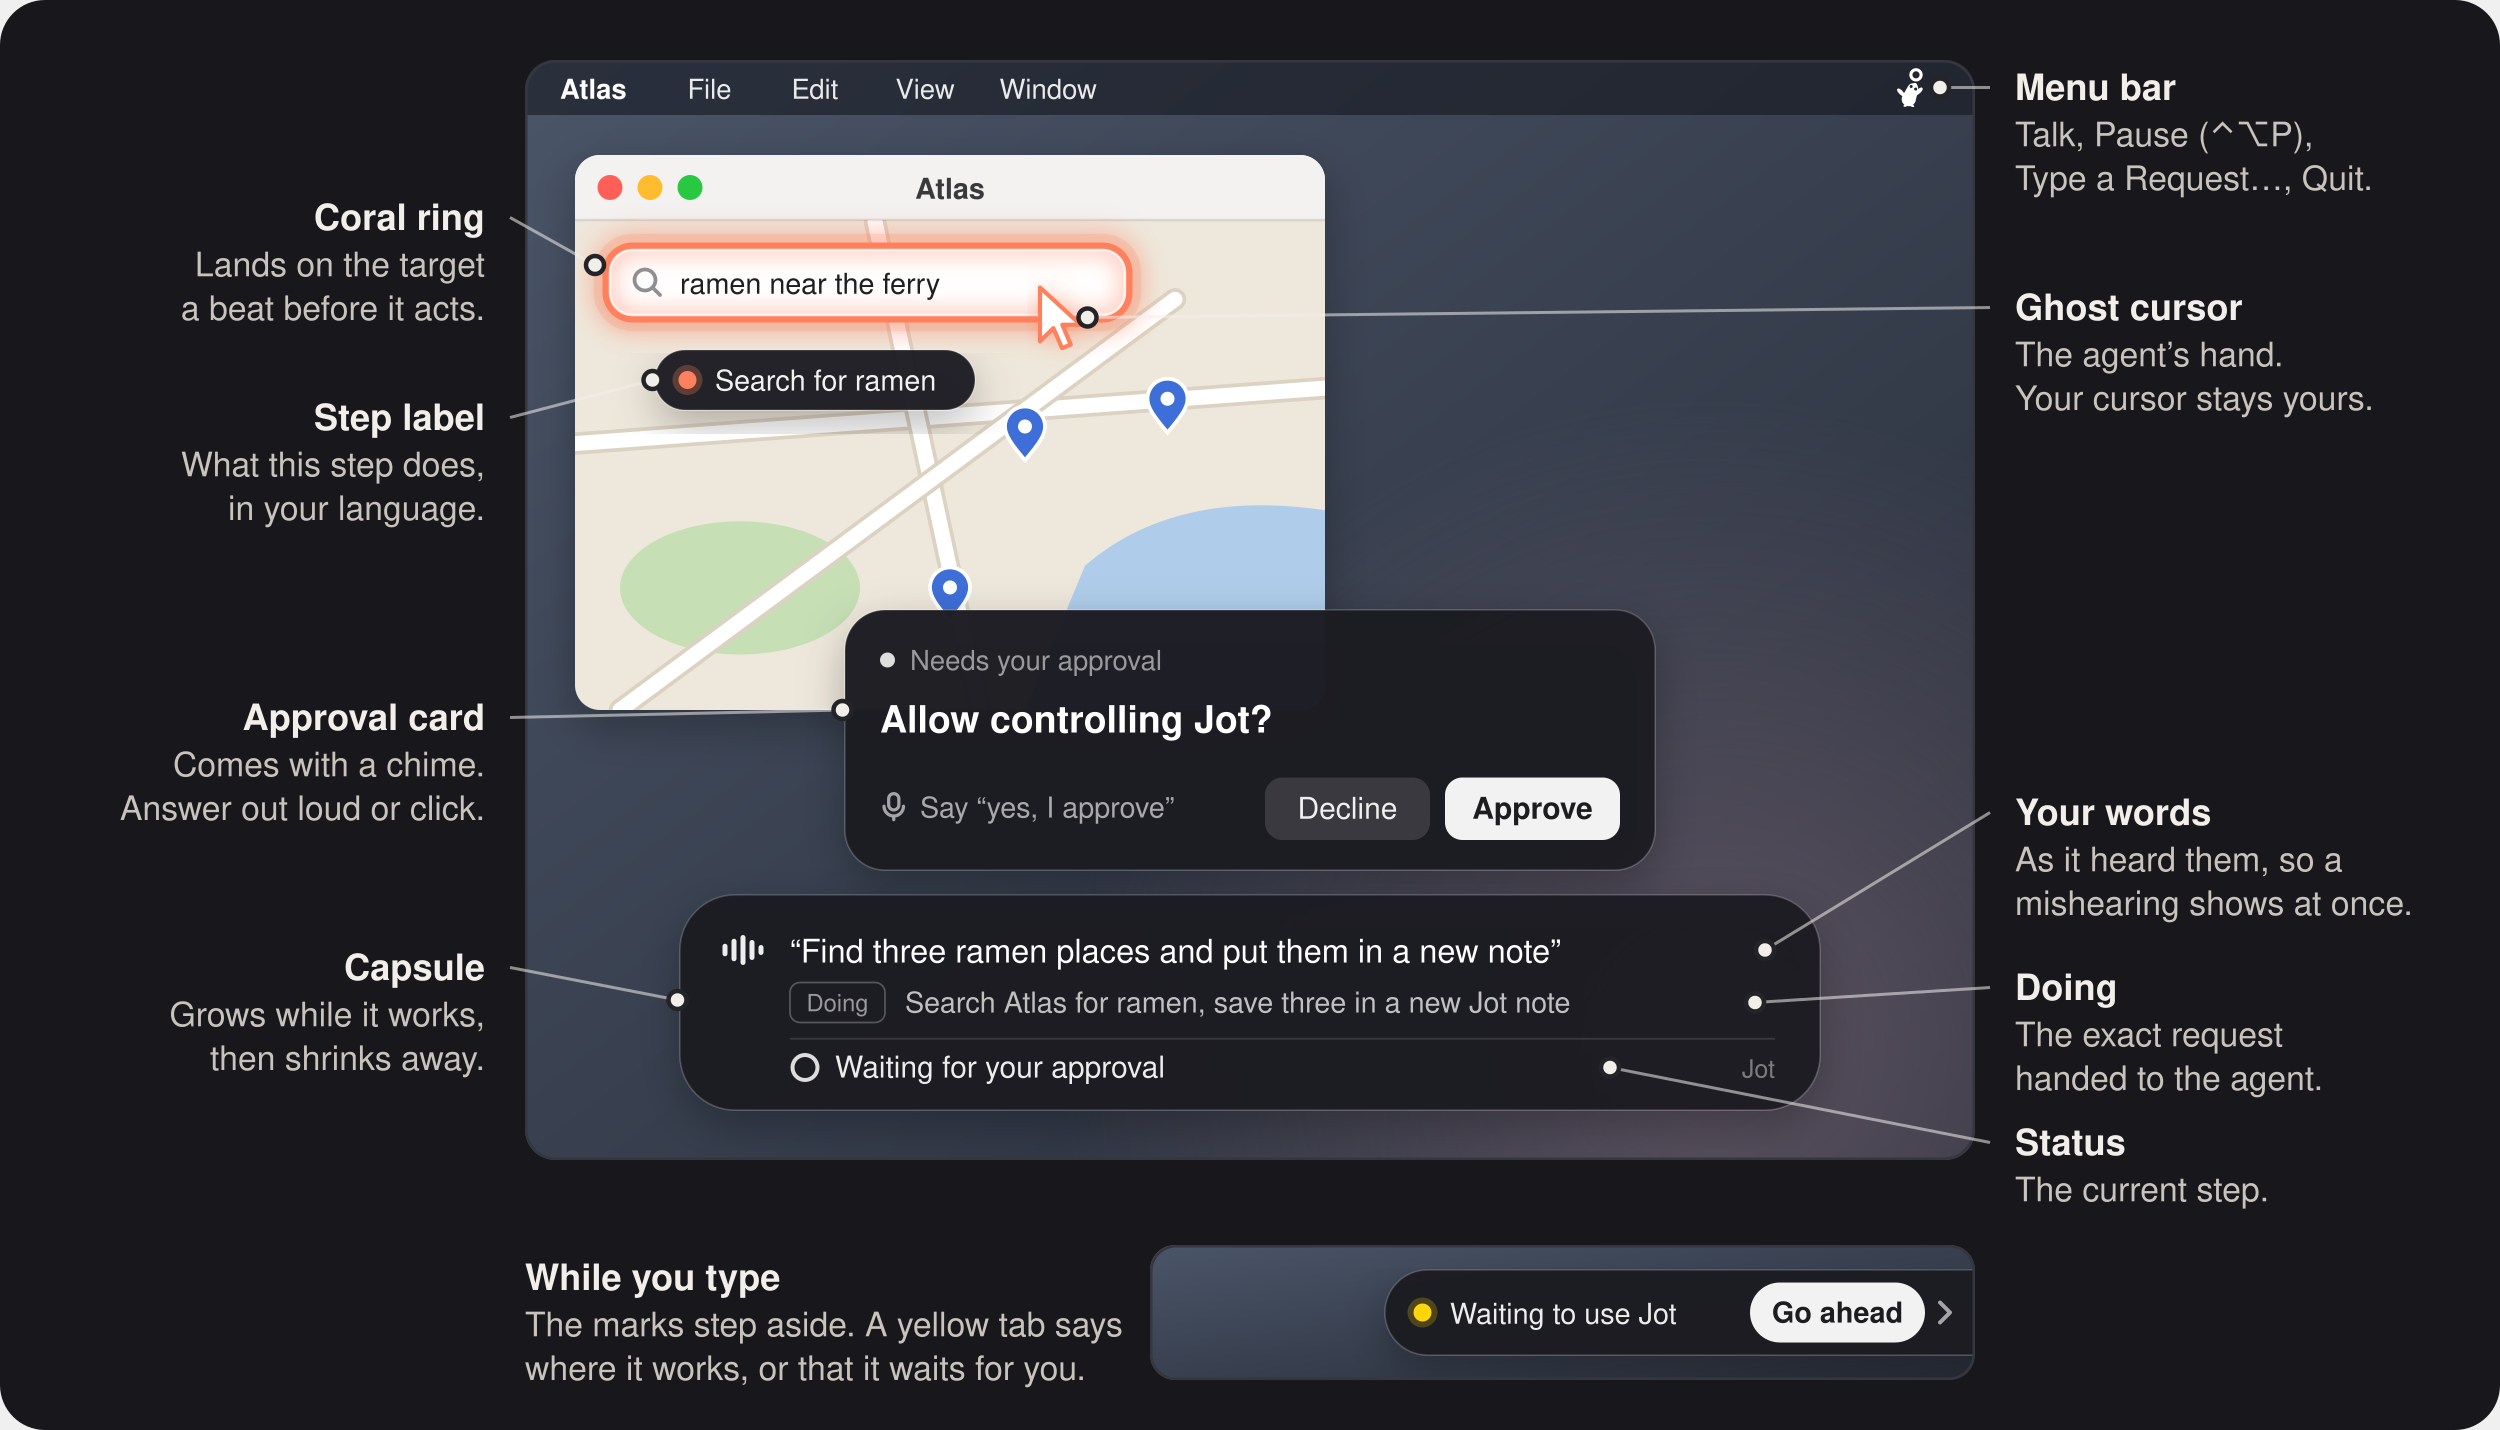
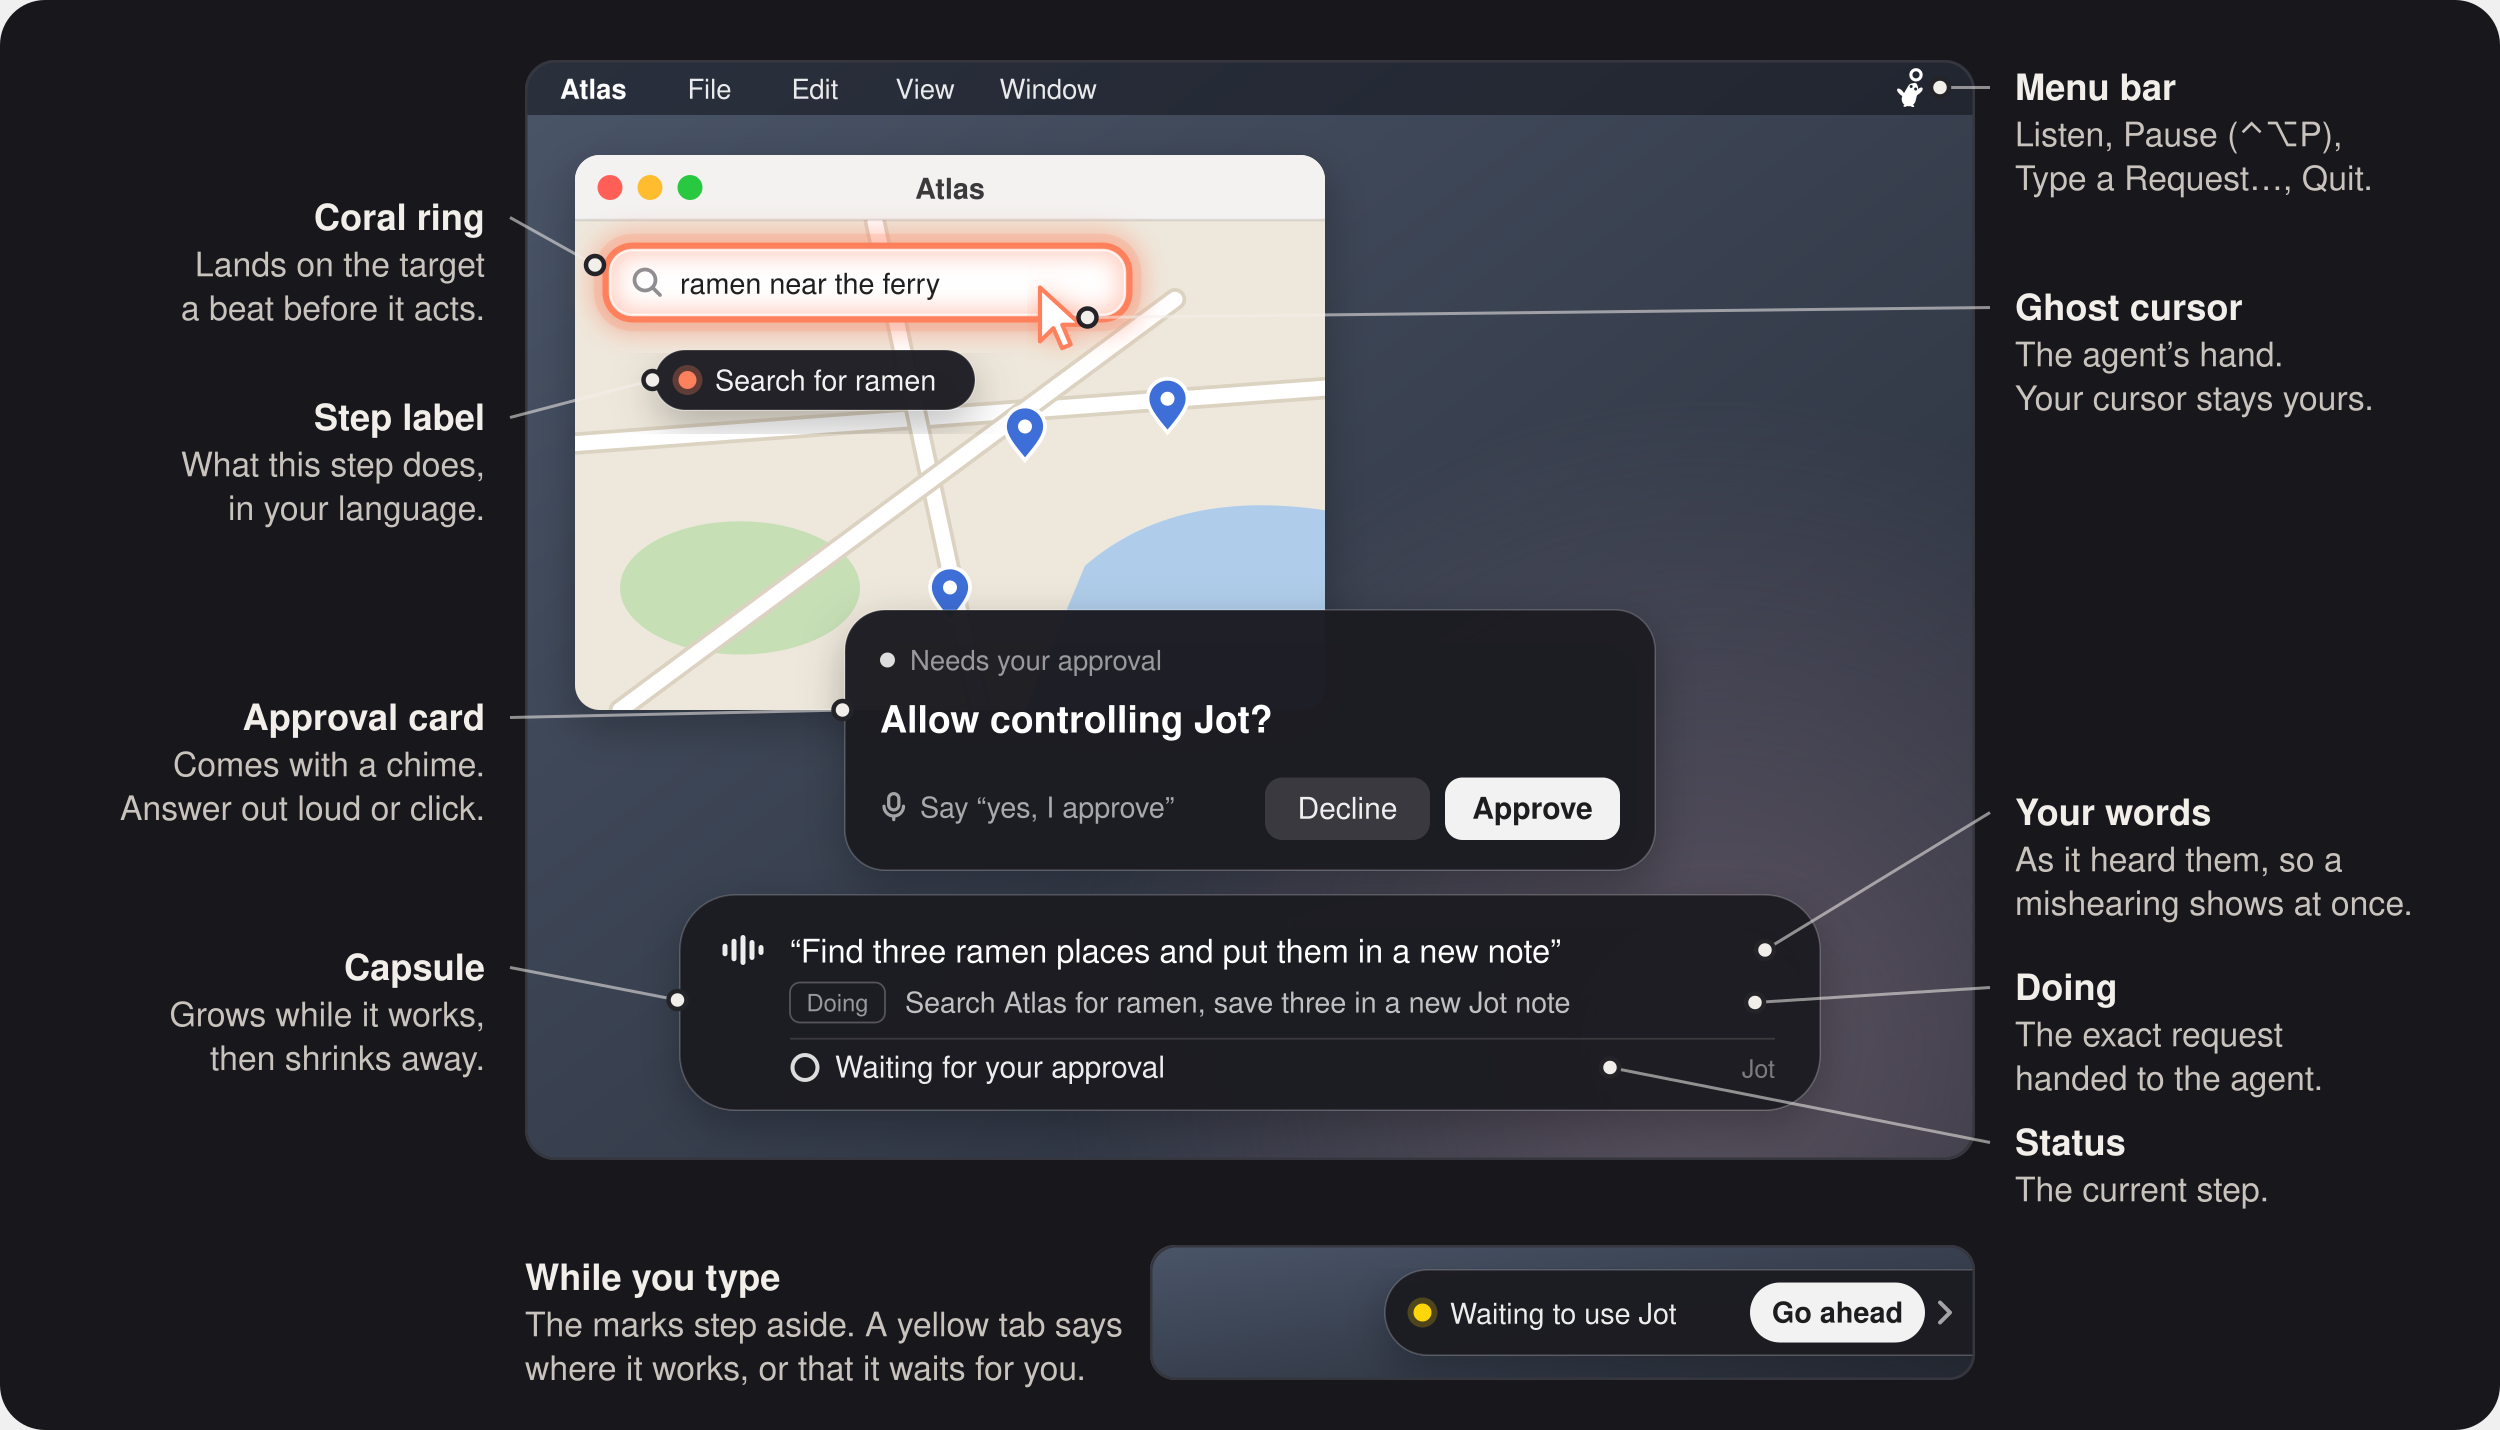
<svg xmlns="http://www.w3.org/2000/svg" viewBox="0 0 1000 572" width="1000" height="572" role="img" aria-labelledby="t d" font-family="-apple-system, BlinkMacSystemFont, 'Segoe UI', 'Helvetica Neue', Helvetica, Arial, sans-serif">
  <defs>
    <filter id="shadow" x="-20%" y="-20%" width="140%" height="160%">
      <feDropShadow dx="0" dy="6" stdDeviation="9" flood-color="#000" flood-opacity=".28" />
    </filter>
    <filter id="soft" x="-10%" y="-10%" width="120%" height="140%">
      <feDropShadow dx="0" dy="2" stdDeviation="4" flood-color="#000" flood-opacity=".10" />
    </filter>
    <filter id="glow" x="-30%" y="-60%" width="160%" height="220%">
      <feGaussianBlur stdDeviation="5" />
    </filter>
    <filter id="blur" x="-50%" y="-50%" width="200%" height="200%">
      <feGaussianBlur stdDeviation="22" />
    </filter>
    <linearGradient id="desk-w" x1="0" y1="0" x2="1" y2="1">
      <stop offset="0" stop-color="#4A5568" />
      <stop offset="1" stop-color="#272C37" />
    </linearGradient>
    <radialGradient id="desk-g" cx="685.6" cy="420" r="261" gradientUnits="userSpaceOnUse">
      <stop offset="0" stop-color="#6B5D6C" stop-opacity=".75" />
      <stop offset="1" stop-color="#6B5D6C" stop-opacity="0" />
    </radialGradient>
    <clipPath id="desk-c">
      <rect x="210" y="24" width="580" height="440" rx="12" />
    </clipPath>
  </defs>
  <rect x="0" y="0" width="1000" height="572" rx="18" fill="#18181C" />
  <g clip-path="url(#desk-c)">
    <rect x="210" y="24" width="580" height="440" fill="url(#desk-w)" />
    <rect x="210" y="24" width="580" height="440" fill="url(#desk-g)" />
    <rect x="210" y="24" width="580" height="22" fill="rgba(16,18,24,.55)" />
    <text x="224" y="39.5" font-size="11" font-weight="700" fill="#FFFFFF">Atlas</text>
    <text x="275" y="39.5" font-size="11" fill="#FFFFFF" fill-opacity="0.9">File</text>
    <text x="316.6" y="39.5" font-size="11" fill="#FFFFFF" fill-opacity="0.9">Edit</text>
    <text x="358.2" y="39.5" font-size="11" fill="#FFFFFF" fill-opacity="0.9">View</text>
    <text x="399.8" y="39.5" font-size="11" fill="#FFFFFF" fill-opacity="0.9">Window</text>
    <svg x="756" y="27" width="16" height="16" viewBox="0 0 18 18">
      <g fill="#FFFFFF">
        <g transform="translate(1.5 3.4) scale(0.02899)">
          <defs>
            <mask id="mb-eyes" maskUnits="userSpaceOnUse" x="0" y="0" width="512" height="512">
              <rect width="512" height="512" fill="#fff" />
              <g fill="#000">
                <circle cx="276.9" cy="177.3" r="24" />
                <circle cx="346.1" cy="217.3" r="24" />
              </g>
            </mask>
          </defs>
          <g mask="url(#mb-eyes)">
            <path d="M143.9 318.8L230.4 169.8A84 84 0 0 1 288.5 129.3L326.4 122.6A38 38 0 0 1 368.7 147L381.9 183.2A84 84 0 0 1 384.9 230.9L346.2 398.7A110 110 0 1 1 143.9 318.8Z" />
            <path d="M0 -16C30 -27 74 -35 99 -16C114 -4 107 17 85 24C61 31 27 23 0 16A16 16 0 0 1 0 -16Z" transform="translate(177 328) rotate(-135) scale(1.5 1.2)" />
            <path d="M0 -16C30 -27 74 -35 99 -16C114 -4 107 17 85 24C61 31 27 23 0 16A16 16 0 0 1 0 -16Z" transform="translate(337 312) rotate(-45) scale(1.5 1.2)" />
            <path d="M0 -14C21 -22 48 -21 60 -3C61 10 42 19 24 17C12 16 0 14 0 14Z" transform="translate(213 464) rotate(160)" />
            <path d="M0 -14C21 -22 48 -21 60 -3C61 10 42 19 24 17C12 16 0 14 0 14Z" transform="translate(269 468) rotate(22)" />
          </g>
        </g>
        <circle cx="11.7" cy="3.3" r="2.3" fill="none" stroke="#FFFFFF" stroke-width="1.4" />
      </g>
    </svg>
    <g filter="url(#shadow)">
      <rect x="230" y="62" width="300" height="222" rx="10" fill="#EEE8DC" />
    </g>
    <clipPath id="atlas230">
      <rect x="230" y="62" width="300" height="222" rx="10" />
    </clipPath>
    <g clip-path="url(#atlas230)">
      <path d="M410 284L434 226.28Q470 195.2 530 204.08L530 284Z" fill="#AFCDEA" />
      <ellipse cx="296" cy="235.16" rx="48" ry="26.64" fill="#C6DFB5" />
      <line x1="230" y1="177.44" x2="530" y2="155.24" stroke="#DCD2C1" stroke-width="9" stroke-linecap="round" />
      <line x1="230" y1="177.44" x2="530" y2="155.24" stroke="#fff" stroke-width="6" stroke-linecap="round" />
      <line x1="350" y1="88.64" x2="392" y2="284" stroke="#DCD2C1" stroke-width="9" stroke-linecap="round" />
      <line x1="350" y1="88.64" x2="392" y2="284" stroke="#fff" stroke-width="6" stroke-linecap="round" />
      <line x1="248" y1="284" x2="470" y2="119.72" stroke="#DCD2C1" stroke-width="9" stroke-linecap="round" />
      <line x1="248" y1="284" x2="470" y2="119.72" stroke="#fff" stroke-width="6" stroke-linecap="round" />
      <path d="M410 184.1c-5.5-6.5-8-10-8-13.5a8 8 0 0 1 16 0c0 3.5-2.5 7-8 13.5z" fill="#3E6FD8" stroke="#fff" stroke-width="1.5" />
      <circle cx="410" cy="170.6" r="2.8" fill="#fff" />
      <path d="M467 173c-5.5-6.5-8-10-8-13.5a8 8 0 0 1 16 0c0 3.5-2.5 7-8 13.5z" fill="#3E6FD8" stroke="#fff" stroke-width="1.5" />
      <circle cx="467" cy="159.5" r="2.8" fill="#fff" />
      <path d="M380 248.48c-5.5-6.5-8-10-8-13.5a8 8 0 0 1 16 0c0 3.5-2.5 7-8 13.5z" fill="#3E6FD8" stroke="#fff" stroke-width="1.5" />
      <circle cx="380" cy="234.98" r="2.8" fill="#fff" />
      <rect x="230" y="62" width="300" height="26" fill="#F3F2F1" />
      <line x1="230" y1="88" x2="530" y2="88" stroke="#000" stroke-opacity="0.1" />
      <circle cx="244" cy="75" r="5" fill="#FF5F57" />
      <circle cx="260" cy="75" r="5" fill="#FEBC2E" />
      <circle cx="276" cy="75" r="5" fill="#28C840" />
      <text x="380" y="79.5" font-size="11.5" font-weight="600" fill="#3A3A3C" text-anchor="middle">Atlas</text>
    </g>
    <g filter="url(#soft)">
      <rect x="244" y="100" width="206" height="26" rx="8" fill="#fff" />
    </g>
    <circle cx="258" cy="112" r="4.2" fill="none" stroke="#8E8E93" stroke-width="1.5" />
    <line x1="261" y1="115" x2="264" y2="118" stroke="#8E8E93" stroke-width="1.5" stroke-linecap="round" />
    <text x="272" y="117.5" font-size="11.5" fill="#1D1D1F">ramen near the ferry</text>
    <rect x="241" y="97" width="212" height="32" rx="12" fill="none" stroke="#FF805C" stroke-width="9" stroke-opacity="0.45" filter="url(#glow)" />
    <rect x="239.5" y="95.5" width="215" height="35" rx="13.5" fill="none" stroke="#FF805C" stroke-opacity="0.18" stroke-width="4" />
    <rect x="242.5" y="98.5" width="209" height="29" rx="10.5" fill="none" stroke="#FF805C" stroke-width="3" />
    <rect x="244" y="100" width="206" height="26" rx="9" fill="none" stroke="#fff" stroke-opacity="0.8" stroke-width="1" />
    <rect x="262" y="140" width="128" height="24" rx="12" fill="#1C1C21" fill-opacity="0.96" stroke="#fff" stroke-opacity="0.17" stroke-width="0.6" filter="url(#shadow)" />
    <circle cx="275" cy="152" r="6" fill="#FF805C" fill-opacity="0.28" />
    <circle cx="275" cy="152" r="3.6" fill="#FF805C" />
    <text x="286" y="156.2" font-size="11.5" fill="#fff" fill-opacity="0.94">Search for ramen</text>
    <rect x="338" y="244" width="324" height="104" rx="16" fill="#1C1C21" fill-opacity="0.97" stroke="#fff" stroke-opacity="0.17" stroke-width="0.6" filter="url(#shadow)" />
    <circle cx="355" cy="264" r="3" fill="#fff" fill-opacity="0.85" />
    <text x="364" y="268" font-size="11" fill="#fff" fill-opacity="0.55">Needs your approval</text>
    <text x="352" y="293" font-size="15" font-weight="600" fill="#fff">Allow controlling Jot?</text>
    <g transform="translate(351 316) scale(0.8125)" fill="none" stroke="rgba(255,255,255,.6)" stroke-width="1.6" stroke-linecap="round">
      <rect x="5.5" y="1.8" width="5" height="8" rx="2.5" />
      <path d="M3.2 8a4.8 4.8 0 0 0 9.6 0M8 12.8v1.8" />
    </g>
    <text x="368" y="327" font-size="11.5" fill="#fff" fill-opacity="0.62">Say “yes, I approve”</text>
    <rect x="506" y="311" width="66" height="25" rx="7" fill="#fff" fill-opacity="0.13" />
    <text x="539" y="327.5" font-size="12" fill="#fff" text-anchor="middle" fill-opacity="0.92">Decline</text>
    <rect x="578" y="311" width="70" height="25" rx="7" fill="#fff" fill-opacity="0.94" />
    <text x="613" y="327.5" font-size="12" font-weight="600" fill="#1D1D1F" text-anchor="middle">Approve</text>
    <rect x="272" y="358" width="456" height="86" rx="22" fill="#1C1C21" fill-opacity="0.97" stroke="#fff" stroke-opacity="0.17" stroke-width="0.6" filter="url(#shadow)" />
    <rect x="289" y="377.5" width="2" height="5" rx="1" fill="#fff" fill-opacity="0.92" />
    <rect x="292.6" y="375.5" width="2" height="9" rx="1" fill="#fff" fill-opacity="0.92" />
    <rect x="296.2" y="374" width="2" height="12" rx="1" fill="#fff" fill-opacity="0.92" />
    <rect x="299.8" y="376" width="2" height="8" rx="1" fill="#fff" fill-opacity="0.92" />
    <rect x="303.4" y="378" width="2" height="4" rx="1" fill="#fff" fill-opacity="0.92" />
    <text x="316" y="385" font-size="13" font-weight="500" fill="#fff">“Find three ramen places and put them in a new note”</text>
    <rect x="316" y="393" width="38" height="16" rx="4" fill="none" stroke="#fff" stroke-opacity="0.25" stroke-width="0.7" />
    <text x="335" y="404.5" font-size="9.5" fill="#fff" text-anchor="middle" fill-opacity="0.55">Doing</text>
    <text x="362" y="405" font-size="11.5" fill="#fff" fill-opacity="0.72">Search Atlas for ramen, save three in a new Jot note</text>
    <line x1="316" y1="415.5" x2="710" y2="415.5" stroke="#fff" stroke-opacity="0.13" stroke-width="0.7" />
    <circle cx="322" cy="427" r="5" fill="none" stroke="#fff" stroke-opacity="0.85" stroke-width="1.6" />
    <text x="334" y="431" font-size="12" fill="#fff" fill-opacity="0.92">Waiting for your approval</text>
    <text x="710" y="431" font-size="10" fill="#fff" text-anchor="end" fill-opacity="0.42">Jot</text>
    <g transform="translate(413.9 112.9) scale(1.05)">
      <path d="M2 2v20.5l5.1-5 3.3 7.6 3.3-1.4-3.2-7.5h7z" fill="#FF805C" opacity=".55" filter="url(#glow)" />
      <path d="M2 2v20.5l5.1-5 3.3 7.6 3.3-1.4-3.2-7.5h7z" fill="#fff" stroke="#FF805C" stroke-width="1.6" stroke-linejoin="round" />
    </g>
  </g>
  <rect x="210.5" y="24.5" width="579" height="439" rx="12" fill="none" stroke="#36363E" stroke-width="1" />
  <text x="194" y="92" font-size="14.5" font-weight="700" fill="#F2EEEA" text-anchor="end">Coral ring</text>
  <text x="194" y="110.5" font-size="13.5" fill="#C9C3BD" text-anchor="end">Lands on the target</text>
  <text x="194" y="128" font-size="13.5" fill="#C9C3BD" text-anchor="end">a beat before it acts.</text>
  <path d="M204 87L238 106" fill="none" stroke="#F2EEEA" stroke-opacity="0.55" stroke-width="1.2" />
  <circle cx="238" cy="106" r="3.6" fill="#F2EEEA" stroke="#232328" stroke-width="1.8" />
  <text x="194" y="172" font-size="14.5" font-weight="700" fill="#F2EEEA" text-anchor="end">Step label</text>
  <text x="194" y="190.5" font-size="13.5" fill="#C9C3BD" text-anchor="end">What this step does,</text>
  <text x="194" y="208" font-size="13.5" fill="#C9C3BD" text-anchor="end">in your language.</text>
  <path d="M204 167L261 152" fill="none" stroke="#F2EEEA" stroke-opacity="0.55" stroke-width="1.2" />
  <circle cx="261" cy="152" r="3.6" fill="#F2EEEA" stroke="#232328" stroke-width="1.8" />
  <text x="194" y="292" font-size="14.5" font-weight="700" fill="#F2EEEA" text-anchor="end">Approval card</text>
  <text x="194" y="310.5" font-size="13.5" fill="#C9C3BD" text-anchor="end">Comes with a chime.</text>
  <text x="194" y="328" font-size="13.5" fill="#C9C3BD" text-anchor="end">Answer out loud or click.</text>
  <path d="M204 287L337 284" fill="none" stroke="#F2EEEA" stroke-opacity="0.55" stroke-width="1.2" />
  <circle cx="337" cy="284" r="3.6" fill="#F2EEEA" stroke="#232328" stroke-width="1.8" />
  <text x="194" y="392" font-size="14.5" font-weight="700" fill="#F2EEEA" text-anchor="end">Capsule</text>
  <text x="194" y="410.5" font-size="13.5" fill="#C9C3BD" text-anchor="end">Grows while it works,</text>
  <text x="194" y="428" font-size="13.5" fill="#C9C3BD" text-anchor="end">then shrinks away.</text>
  <path d="M204 387L271 400" fill="none" stroke="#F2EEEA" stroke-opacity="0.55" stroke-width="1.2" />
  <circle cx="271" cy="400" r="3.6" fill="#F2EEEA" stroke="#232328" stroke-width="1.8" />
  <text x="806" y="40" font-size="14.5" font-weight="700" fill="#F2EEEA" text-anchor="start">Menu bar</text>
-   <text x="806" y="58.5" font-size="13.5" fill="#C9C3BD" text-anchor="start">Talk, Pause (⌃⌥P),</text>
+   <text x="806" y="58.5" font-size="13.5" fill="#C9C3BD" text-anchor="start">Listen, Pause (⌃⌥P),</text>
  <text x="806" y="76" font-size="13.5" fill="#C9C3BD" text-anchor="start">Type a Request…, Quit.</text>
  <path d="M796 35L776 35" fill="none" stroke="#F2EEEA" stroke-opacity="0.55" stroke-width="1.2" />
  <circle cx="776" cy="35" r="3.6" fill="#F2EEEA" stroke="#232328" stroke-width="1.8" />
  <text x="806" y="128" font-size="14.5" font-weight="700" fill="#F2EEEA" text-anchor="start">Ghost cursor</text>
  <text x="806" y="146.5" font-size="13.5" fill="#C9C3BD" text-anchor="start">The agent’s hand.</text>
  <text x="806" y="164" font-size="13.5" fill="#C9C3BD" text-anchor="start">Your cursor stays yours.</text>
  <path d="M796 123L435 127" fill="none" stroke="#F2EEEA" stroke-opacity="0.55" stroke-width="1.2" />
  <circle cx="435" cy="127" r="3.6" fill="#F2EEEA" stroke="#232328" stroke-width="1.8" />
  <text x="806" y="330" font-size="14.5" font-weight="700" fill="#F2EEEA" text-anchor="start">Your words</text>
  <text x="806" y="348.5" font-size="13.5" fill="#C9C3BD" text-anchor="start">As it heard them, so a</text>
  <text x="806" y="366" font-size="13.5" fill="#C9C3BD" text-anchor="start">mishearing shows at once.</text>
  <path d="M796 325L706 380" fill="none" stroke="#F2EEEA" stroke-opacity="0.55" stroke-width="1.2" />
  <circle cx="706" cy="380" r="3.6" fill="#F2EEEA" stroke="#232328" stroke-width="1.8" />
  <text x="806" y="400" font-size="14.5" font-weight="700" fill="#F2EEEA" text-anchor="start">Doing</text>
  <text x="806" y="418.5" font-size="13.5" fill="#C9C3BD" text-anchor="start">The exact request</text>
  <text x="806" y="436" font-size="13.5" fill="#C9C3BD" text-anchor="start">handed to the agent.</text>
  <path d="M796 395L702 401" fill="none" stroke="#F2EEEA" stroke-opacity="0.55" stroke-width="1.2" />
  <circle cx="702" cy="401" r="3.6" fill="#F2EEEA" stroke="#232328" stroke-width="1.8" />
  <text x="806" y="462" font-size="14.5" font-weight="700" fill="#F2EEEA" text-anchor="start">Status</text>
  <text x="806" y="480.5" font-size="13.5" fill="#C9C3BD" text-anchor="start">The current step.</text>
  <path d="M796 457L644 427" fill="none" stroke="#F2EEEA" stroke-opacity="0.55" stroke-width="1.2" />
  <circle cx="644" cy="427" r="3.6" fill="#F2EEEA" stroke="#232328" stroke-width="1.8" />
  <text x="210" y="516" font-size="14.5" font-weight="700" fill="#F2EEEA">While you type</text>
  <text x="210" y="534.5" font-size="13.5" fill="#C9C3BD">The marks step aside. A yellow tab says</text>
  <text x="210" y="552" font-size="13.5" fill="#C9C3BD">where it works, or that it waits for you.</text>
  <clipPath id="strip-c">
    <rect x="460" y="498" width="330" height="54" rx="10" />
  </clipPath>
  <g clip-path="url(#strip-c)">
    <rect x="460" y="498" width="330" height="54" fill="url(#desk-w)" />
    <rect x="554" y="508" width="256" height="34" rx="17" fill="#1C1C21" fill-opacity="0.97" stroke="#fff" stroke-opacity="0.17" stroke-width="0.6" filter="url(#shadow)" />
    <circle cx="569" cy="525" r="6" fill="#FFD60A" fill-opacity="0.22" />
    <circle cx="569" cy="525" r="3.6" fill="#FFD60A" />
    <text x="580" y="529.5" font-size="11.5" fill="#fff" fill-opacity="0.92">Waiting to use Jot</text>
    <rect x="700" y="513" width="70" height="24" rx="12" fill="#fff" fill-opacity="0.94" />
    <text x="735" y="529" font-size="11.5" font-weight="600" fill="#1D1D1F" text-anchor="middle">Go ahead</text>
    <path d="M776 521l4 4-4 4" fill="none" stroke="#fff" stroke-opacity="0.6" stroke-width="1.6" stroke-linecap="round" stroke-linejoin="round" />
  </g>
  <rect x="460.5" y="498.5" width="329" height="53" rx="10" fill="none" stroke="#36363E" />
</svg>
